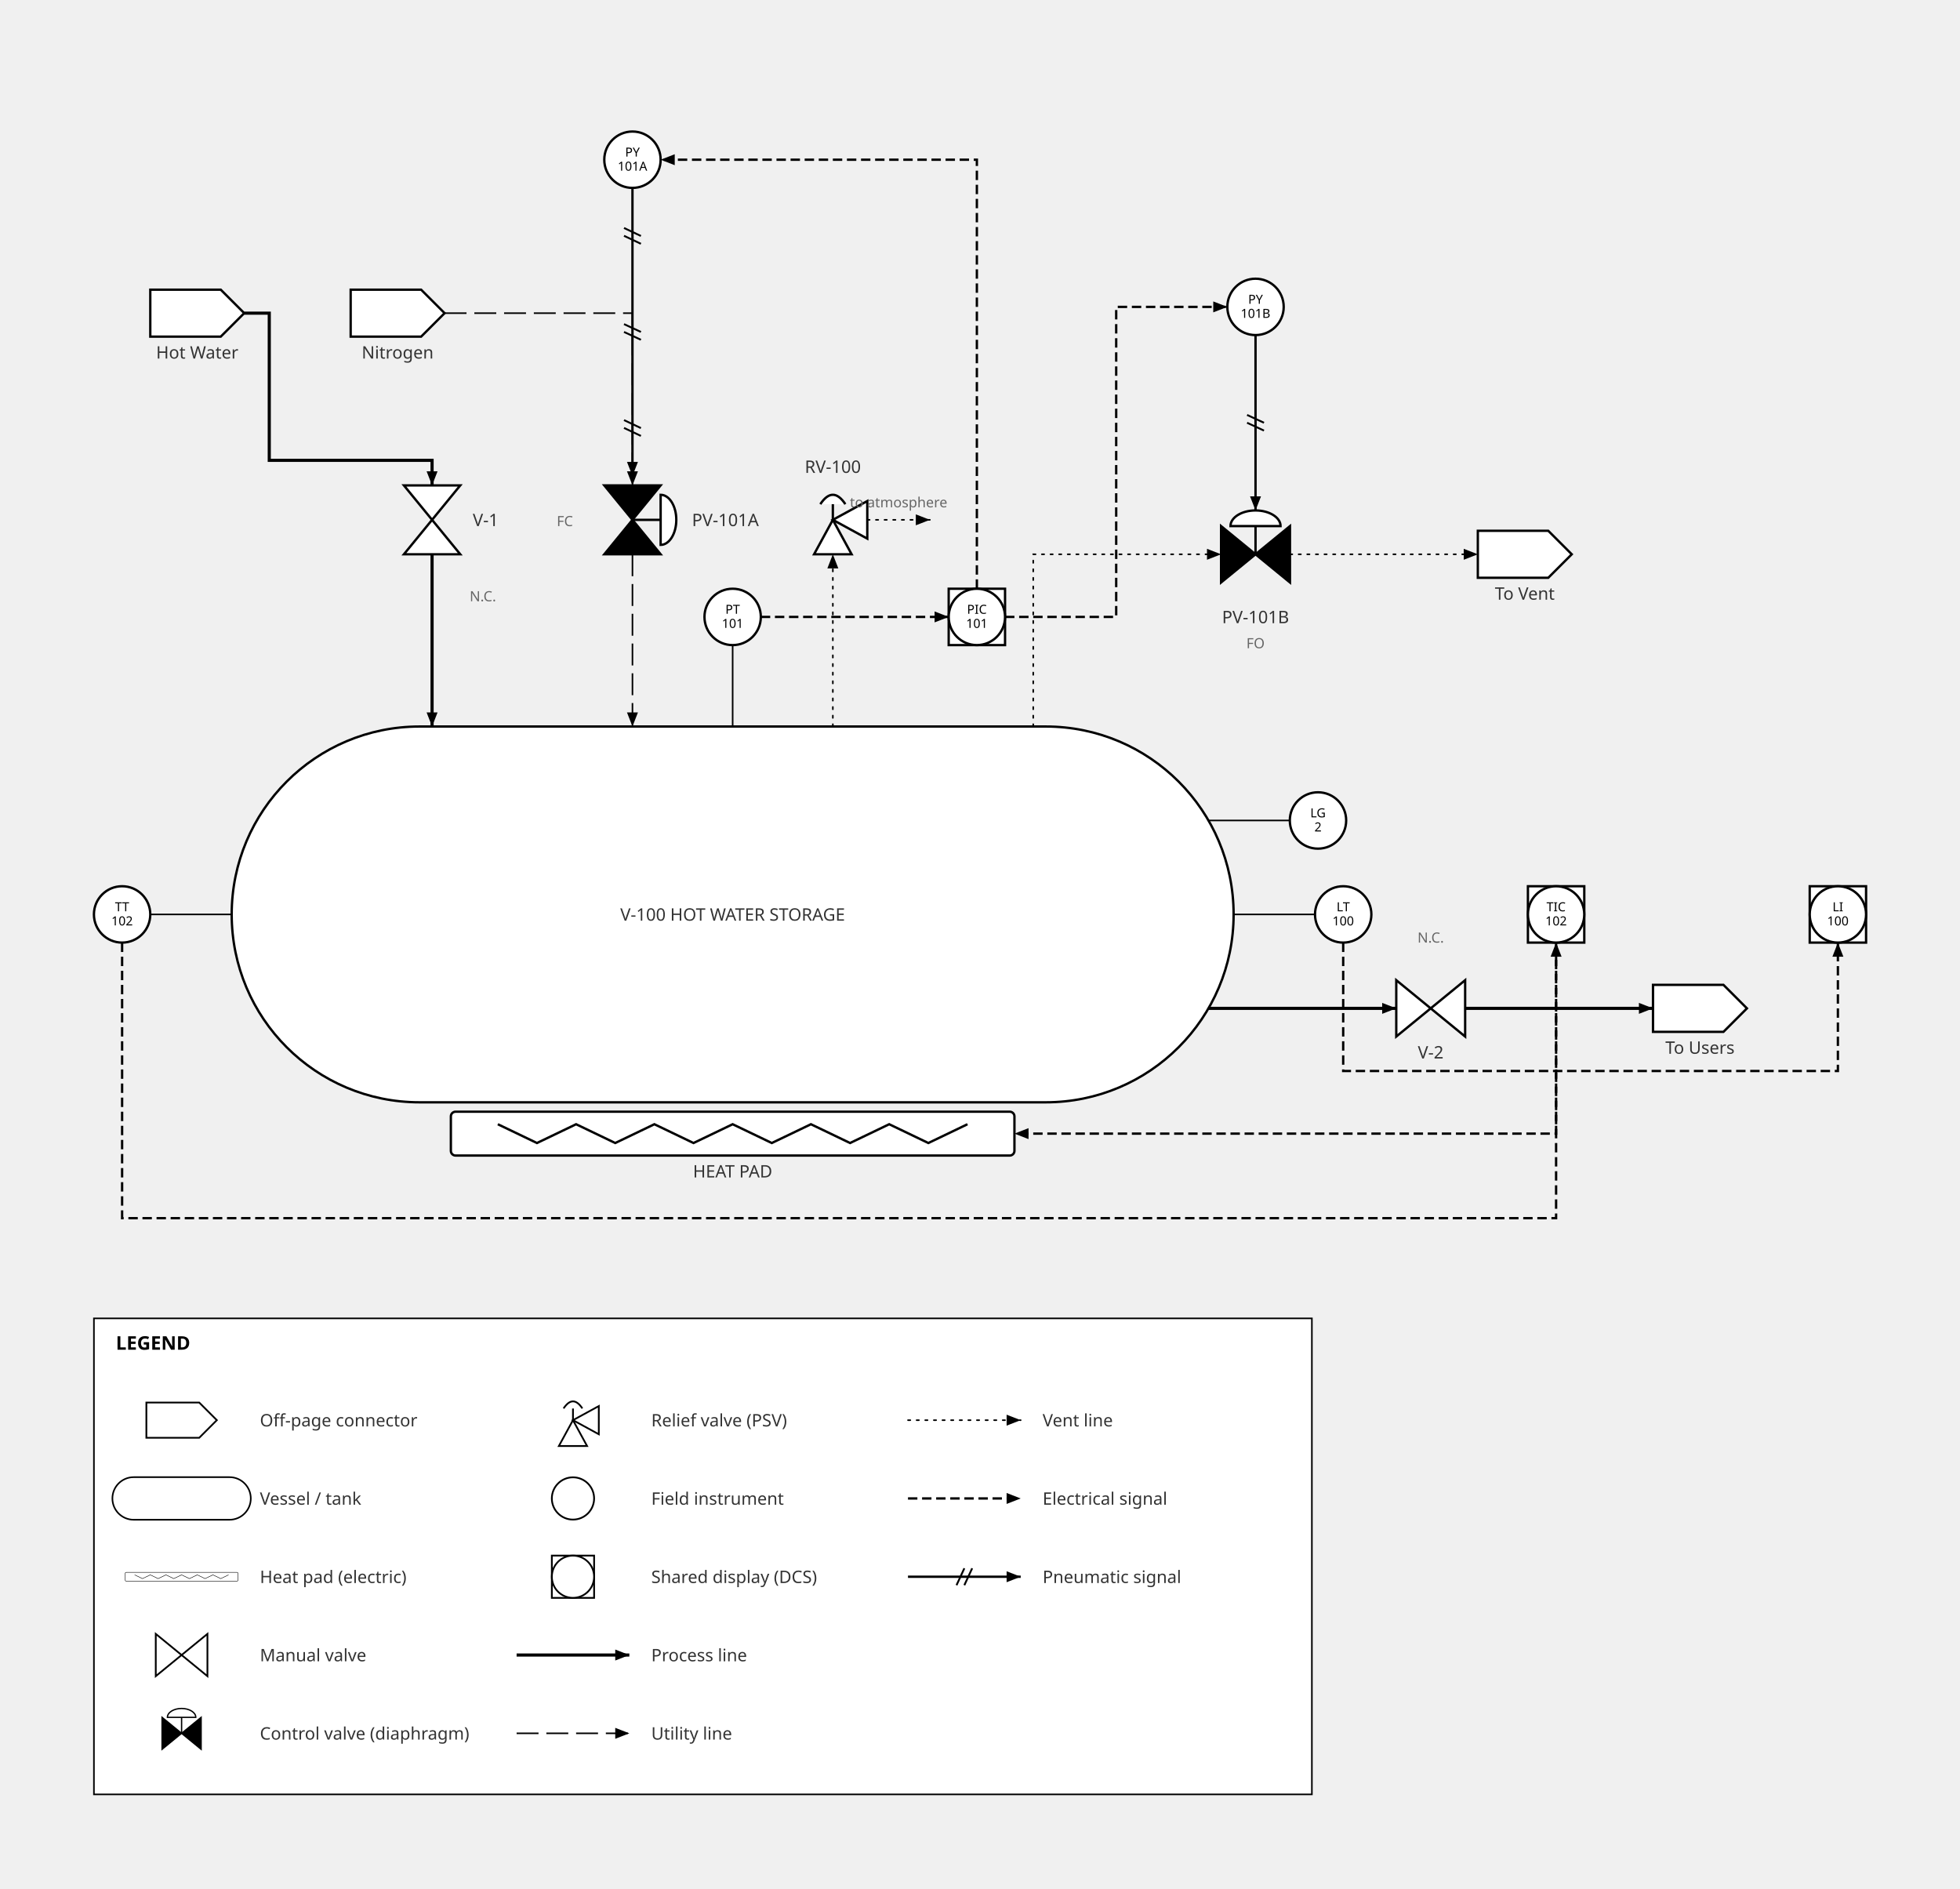
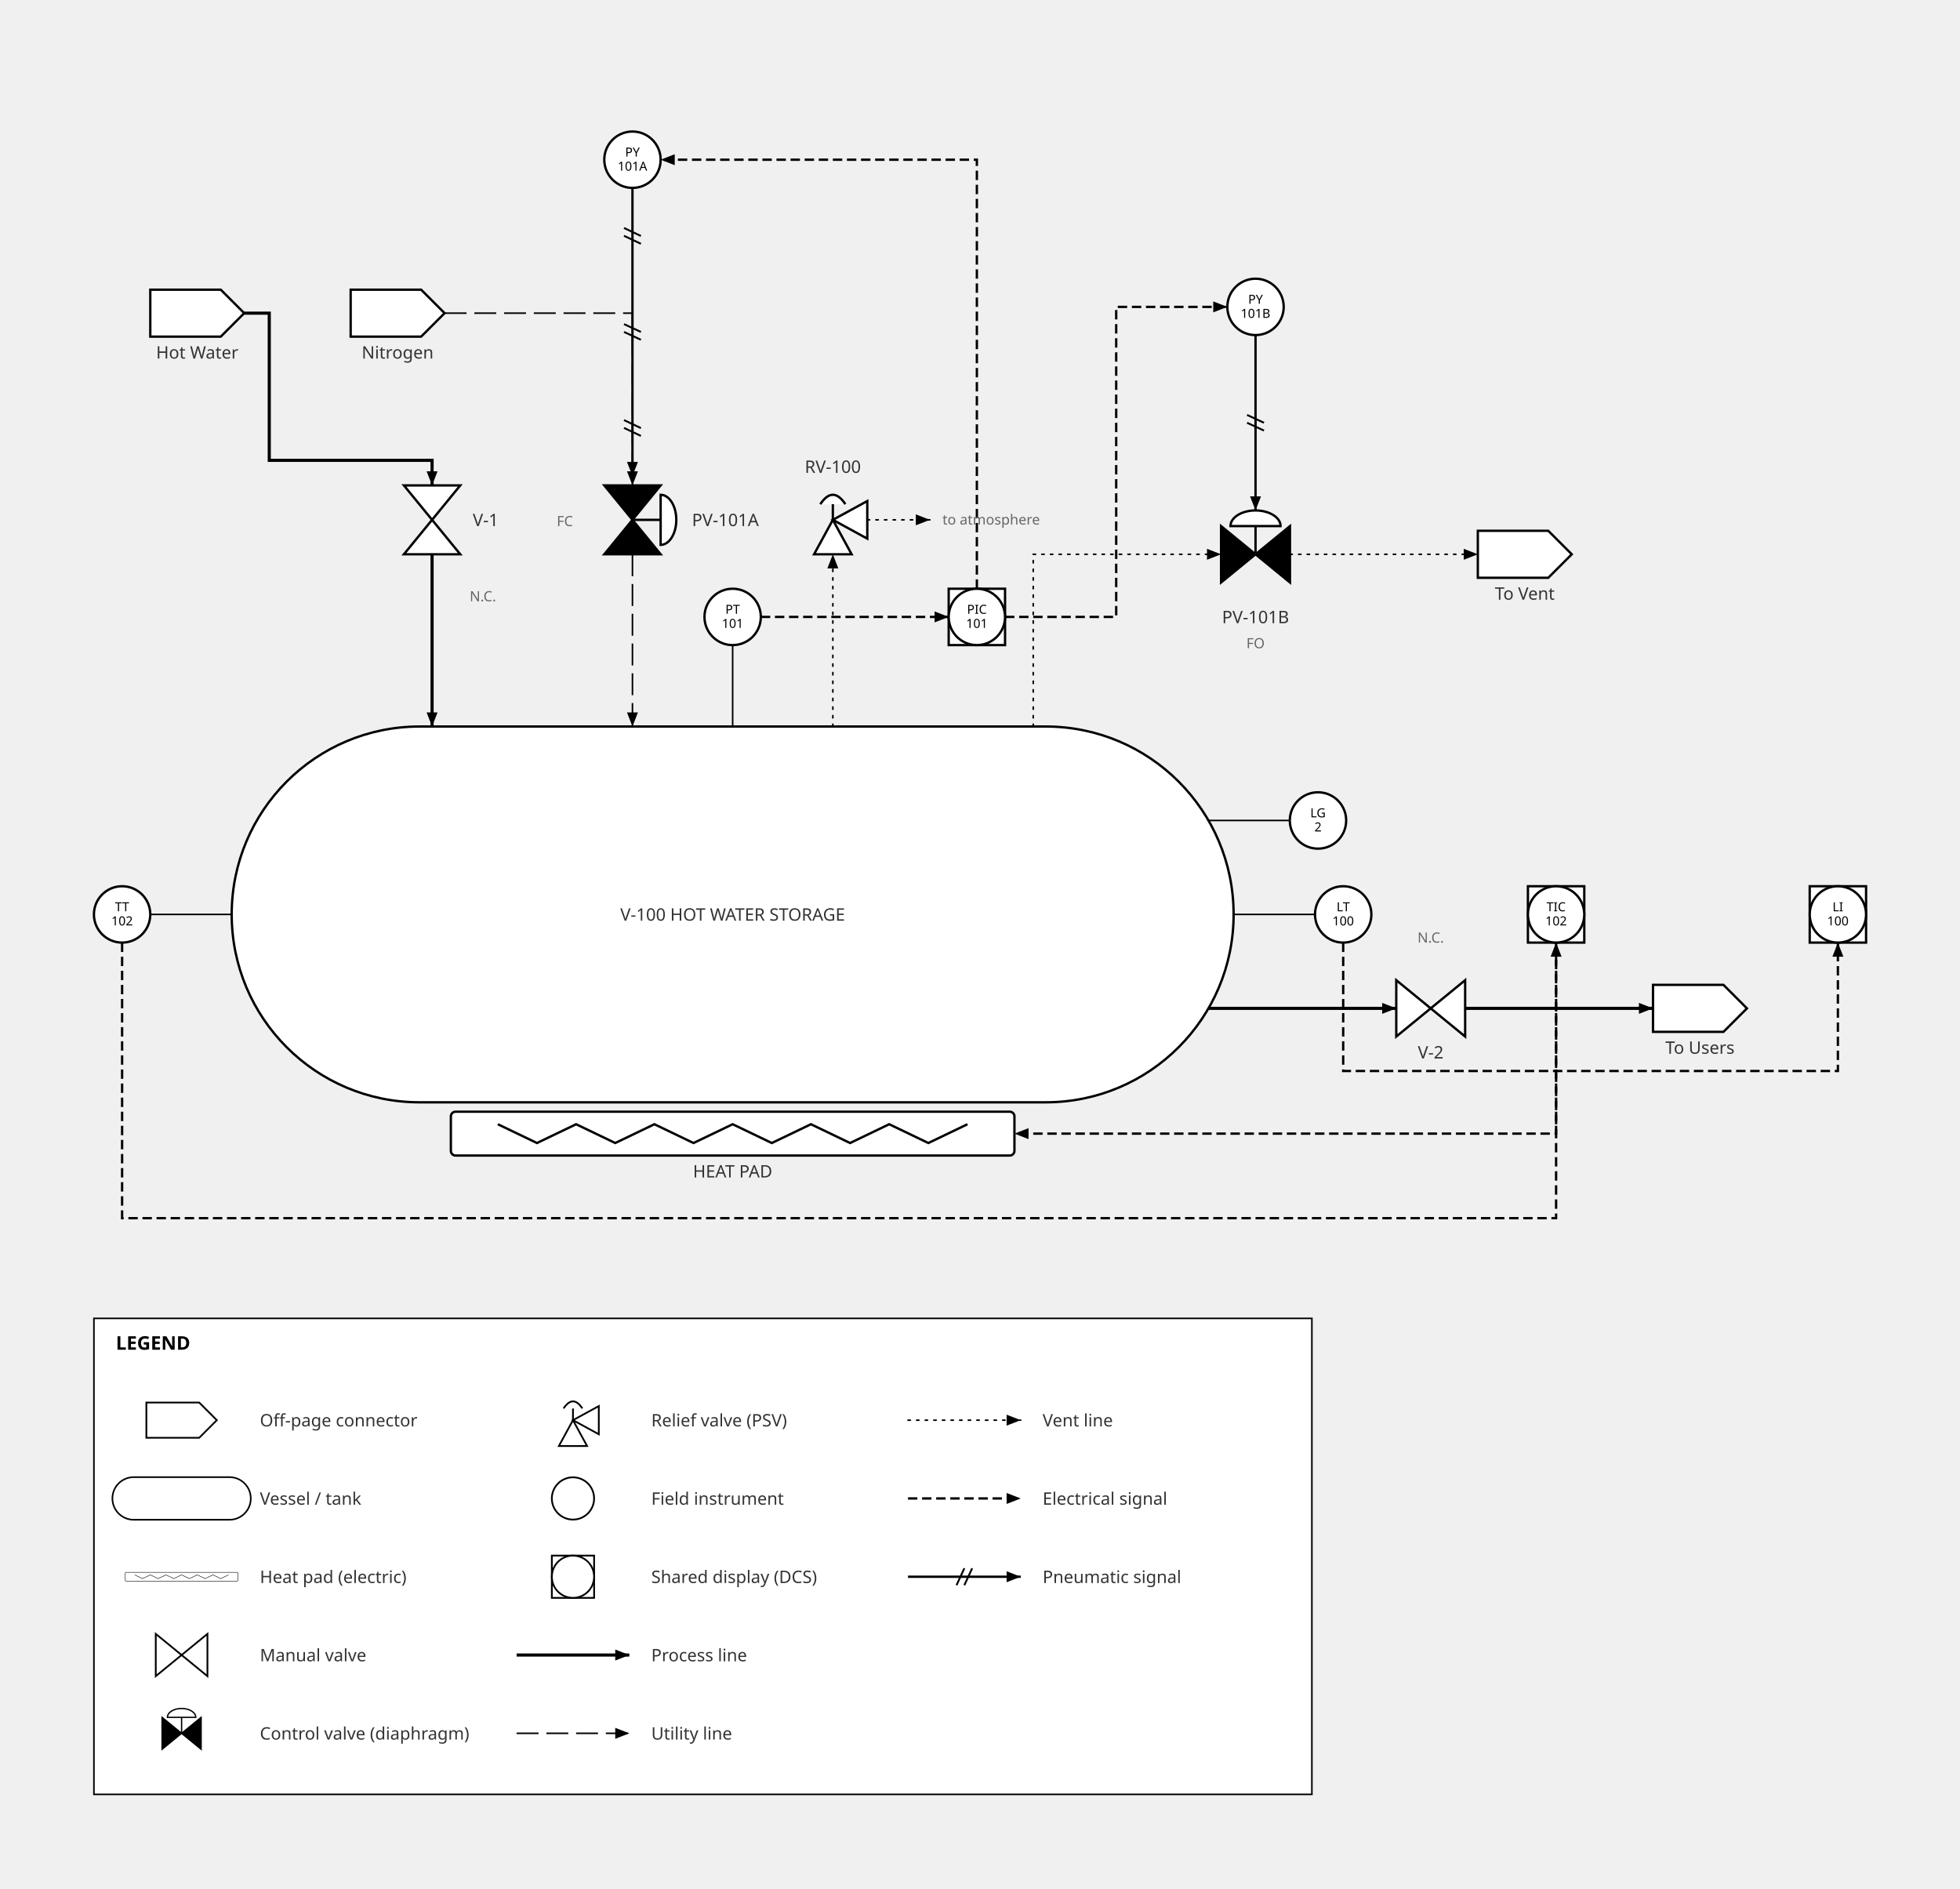
<svg xmlns="http://www.w3.org/2000/svg" xmlns:xlink="http://www.w3.org/1999/xlink" width="1252" height="1206" viewBox="0 0 1252 1206">
  <defs>
    <style>

    .equipment { fill: white; stroke: black; stroke-width: 1.5; }
    .valve { fill: white; stroke: black; stroke-width: 1.5; }
    .instrument { fill: white; stroke: black; stroke-width: 1.5; }
    .junction { fill: black; stroke: none; }
    .label { font-family: sans-serif; font-size: 11px; text-anchor: middle; fill: #333; }
    .line-label { font-family: sans-serif; font-size: 9px; text-anchor: middle; fill: #666; }
    .note { font-family: sans-serif; font-size: 11px; fill: #555; font-style: italic; }
    .line-process { fill: none; stroke: black; stroke-width: 2; }
    .line-utility { fill: none; stroke: black; stroke-width: 1; stroke-dasharray: 14,5; }
    .line-drain { fill: none; stroke: black; stroke-width: 1; stroke-dasharray: 9,3,1.5,3; }
    .line-vent { fill: none; stroke: black; stroke-width: 1; stroke-dasharray: 1.5,4; stroke-linecap: round; }
    .line-attach { fill: none; stroke: black; stroke-width: 1; }
    .signal-electrical { fill: none; stroke: black; stroke-width: 1.5; stroke-dasharray: 6,3; }
    .signal-pneumatic { fill: none; stroke: black; stroke-width: 1.5; }
    .signal-hydraulic { fill: none; stroke: black; stroke-width: 1.5; stroke-dasharray: 10,2,1,2; }
    .signal-digital { fill: none; stroke: black; stroke-width: 1.5; stroke-dasharray: 6,2,1,2; }
    </style>
    <g id="sym-connector">
      <path d="M -30 -15 L 15 -15 L 30 0 L 15 15 L -30 15 Z" fill="white" stroke="black" stroke-width="1.5" />
    </g>
    <g id="sym-vessel">
      <path d="M -45 -20 A 20 20 0 0 0 -45 20 L 45 20 A 20 20 0 0 0 45 -20 Z" fill="white" stroke="black" stroke-width="1.5" />
    </g>
    <g id="sym-heat_pad">
      <rect x="-180.0" y="-14.0" width="360.0" height="28.0" rx="3.0" fill="white" stroke="black" stroke-width="1.5" />
      <polyline points="-150.0,-6.0 -125.0,6.0 -100.0,-6.0 -75.0,6.0 -50.0,-6.0 -25.0,6.0 0.0,-6.0 25.0,6.0 50.0,-6.0 75.0,6.0 100.0,-6.0 125.0,6.0 150.0,-6.0" fill="none" stroke="black" stroke-width="1.5" />
    </g>
    <g id="sym-valve_manual">
      <path d="M -22 -18 L 0 0 L -22 18 Z M 22 -18 L 0 0 L 22 18 Z" fill="white" stroke="black" stroke-width="1.5" />
    </g>
    <g id="sym-control_valve_diaphragm">
      <path d="M -22 -18 L 0 0 L -22 18 Z M 22 -18 L 0 0 L 22 18 Z" fill="black" stroke="black" stroke-width="1.5" />
      <line x1="0.0" y1="0.0" x2="0.0" y2="-18.0" fill="none" stroke="black" stroke-width="1.5" />
      <path d="M -16 -18 A 16 10 0 0 1 16 -18 Z" fill="white" stroke="black" stroke-width="1.5" />
    </g>
    <g id="sym-relief_valve">
      <path d="M -12 22 L 0 0 L 12 22 Z" fill="white" stroke="black" stroke-width="1.5" />
      <path d="M 22 -12 L 0 0 L 22 12 Z" fill="white" stroke="black" stroke-width="1.5" />
      <line x1="0.0" y1="0.0" x2="0.0" y2="-10.0" fill="none" stroke="black" stroke-width="1.5" />
      <path d="M -8 -10 Q 0 -22 8 -10" fill="white" stroke="black" stroke-width="1.5" />
    </g>
    <g id="sym-instr_field">
      <circle cx="0.0" cy="0.0" r="18.0" fill="white" stroke="black" stroke-width="1.5" />
    </g>
    <g id="sym-instr_shared">
      <rect x="-18.0" y="-18.0" width="36.0" height="36.0" rx="0.0" fill="white" stroke="black" stroke-width="1.5" />
      <circle cx="0.0" cy="0.0" r="18.0" fill="white" stroke="black" stroke-width="1.5" />
    </g>
  </defs>
  <g id="lines">
    <polyline points="156.0,200.0 172.0,200.0 172.0,294.0 276.0,294.0 276.0,310.0" class="line-process" fill="none" stroke="black" stroke-width="2" />
    <path d="M 0 0 L -9 -3.5 L -9 3.5 Z" fill="black" stroke="none" transform="translate(276.0,310.0) rotate(90.0)" />
    <polyline points="276.0,354.0 276.0,464.0" class="line-process" fill="none" stroke="black" stroke-width="2" />
    <path d="M 0 0 L -9 -3.5 L -9 3.5 Z" fill="black" stroke="none" transform="translate(276.0,464.0) rotate(90.0)" />
    <polyline points="284.0,200.0 404.0,200.0 404.0,310.0" class="line-utility" fill="none" stroke="black" stroke-width="1" stroke-dasharray="14,5" />
    <path d="M 0 0 L -9 -3.5 L -9 3.5 Z" fill="black" stroke="none" transform="translate(404.0,310.0) rotate(90.0)" />
    <polyline points="404.0,354.0 404.0,464.0" class="line-utility" fill="none" stroke="black" stroke-width="1" stroke-dasharray="14,5" />
    <path d="M 0 0 L -9 -3.5 L -9 3.5 Z" fill="black" stroke="none" transform="translate(404.0,464.0) rotate(90.0)" />
    <polyline points="532.0,464.0 532.0,354.0" class="line-vent" fill="none" stroke="black" stroke-width="1" stroke-dasharray="1.5,4" stroke-linecap="round" />
    <path d="M 0 0 L -9 -3.5 L -9 3.5 Z" fill="black" stroke="none" transform="translate(532.0,354.0) rotate(-90.0)" />
    <polyline points="554.0,332.0 594.0,332.0" class="line-vent" fill="none" stroke="black" stroke-width="1" stroke-dasharray="1.5,4" stroke-linecap="round" />
    <path d="M 0 0 L -9 -3.5 L -9 3.5 Z" fill="black" stroke="none" transform="translate(594.0,332.0) rotate(0.0)" />
    <polyline points="660.0,464.0 660.0,354.0 780.0,354.0" class="line-vent" fill="none" stroke="black" stroke-width="1" stroke-dasharray="1.5,4" stroke-linecap="round" />
    <path d="M 0 0 L -9 -3.5 L -9 3.5 Z" fill="black" stroke="none" transform="translate(780.0,354.0) rotate(0.0)" />
    <polyline points="824.0,354.0 944.0,354.0" class="line-vent" fill="none" stroke="black" stroke-width="1" stroke-dasharray="1.5,4" stroke-linecap="round" />
    <path d="M 0 0 L -9 -3.5 L -9 3.5 Z" fill="black" stroke="none" transform="translate(944.0,354.0) rotate(0.0)" />
    <polyline points="771.9,644.0 891.9,644.0" class="line-process" fill="none" stroke="black" stroke-width="2" />
    <path d="M 0 0 L -9 -3.5 L -9 3.5 Z" fill="black" stroke="none" transform="translate(891.9,644.0) rotate(0.0)" />
    <polyline points="935.9,644.0 1055.9,644.0" class="line-process" fill="none" stroke="black" stroke-width="2" />
    <path d="M 0 0 L -9 -3.5 L -9 3.5 Z" fill="black" stroke="none" transform="translate(1055.9,644.0) rotate(0.0)" />
    <polyline points="96.0,584.0 148.0,584.0" class="line-attach" fill="none" stroke="black" stroke-width="1" />
    <polyline points="823.9,524.0 771.9,524.0" class="line-attach" fill="none" stroke="black" stroke-width="1" />
    <polyline points="840.0,584.0 788.0,584.0" class="line-attach" fill="none" stroke="black" stroke-width="1" />
    <polyline points="468.0,412.0 468.0,464.0" class="line-attach" fill="none" stroke="black" stroke-width="1" />
  </g>
  <g id="signals">
    <polyline points="78.0,602.0 78.0,778.0 994.0,778.0 994.0,602.0" class="signal-electrical" fill="none" stroke="black" stroke-width="1.5" stroke-dasharray="6,3" />
    <path d="M 0 0 L -9 -3.5 L -9 3.5 Z" fill="black" stroke="none" transform="translate(994.0,602.0) rotate(-90.0)" />
    <polyline points="994.0,602.0 994.0,724.0 648.0,724.0" class="signal-electrical" fill="none" stroke="black" stroke-width="1.5" stroke-dasharray="6,3" />
    <path d="M 0 0 L -9 -3.5 L -9 3.5 Z" fill="black" stroke="none" transform="translate(648.0,724.0) rotate(180.0)" />
    <polyline points="858.0,602.0 858.0,684.0 1174.0,684.0 1174.0,602.0" class="signal-electrical" fill="none" stroke="black" stroke-width="1.5" stroke-dasharray="6,3" />
    <path d="M 0 0 L -9 -3.5 L -9 3.5 Z" fill="black" stroke="none" transform="translate(1174.0,602.0) rotate(-90.0)" />
    <polyline points="486.0,394.0 606.0,394.0" class="signal-electrical" fill="none" stroke="black" stroke-width="1.5" stroke-dasharray="6,3" />
    <path d="M 0 0 L -9 -3.5 L -9 3.5 Z" fill="black" stroke="none" transform="translate(606.0,394.0) rotate(0.0)" />
    <polyline points="624.0,376.0 624.0,102.0 422.0,102.0" class="signal-electrical" fill="none" stroke="black" stroke-width="1.5" stroke-dasharray="6,3" />
    <path d="M 0 0 L -9 -3.5 L -9 3.5 Z" fill="black" stroke="none" transform="translate(422.0,102.0) rotate(180.0)" />
    <polyline points="642.0,394.0 713.0,394.0 713.0,196.0 784.0,196.0" class="signal-electrical" fill="none" stroke="black" stroke-width="1.5" stroke-dasharray="6,3" />
    <path d="M 0 0 L -9 -3.5 L -9 3.5 Z" fill="black" stroke="none" transform="translate(784.0,196.0) rotate(0.0)" />
    <polyline points="404.0,120.0 404.0,304.0" class="signal-pneumatic" fill="none" stroke="black" stroke-width="1.5" />
    <path d="M 398.6 145.6 L 409.4 150.7 M 398.6 150.6 L 409.4 155.7 M 398.6 207.0 L 409.4 212.0 M 398.6 212.0 L 409.4 217.0 M 398.6 268.3 L 409.4 273.4 M 398.6 273.3 L 409.4 278.4" fill="none" stroke="black" stroke-width="1.2" />
    <path d="M 0 0 L -9 -3.5 L -9 3.5 Z" fill="black" stroke="none" transform="translate(404.0,304.0) rotate(90.0)" />
    <polyline points="802.0,214.0 802.0,326.0" class="signal-pneumatic" fill="none" stroke="black" stroke-width="1.5" />
    <path d="M 796.6 265.0 L 807.4 270.0 M 796.6 270.0 L 807.4 275.0" fill="none" stroke="black" stroke-width="1.2" />
    <path d="M 0 0 L -9 -3.5 L -9 3.5 Z" fill="black" stroke="none" transform="translate(802.0,326.0) rotate(90.0)" />
  </g>
  <g id="symbols">
    <use id="HW" href="#sym-connector" xlink:href="#sym-connector" class="equipment" transform="translate(126.0,200.0)" />
    <use id="V1" href="#sym-valve_manual" xlink:href="#sym-valve_manual" class="valve" transform="translate(276.0,332.0) rotate(90)" />
    <use id="N2" href="#sym-connector" xlink:href="#sym-connector" class="equipment" transform="translate(254.0,200.0)" />
    <use id="PV101A" href="#sym-control_valve_diaphragm" xlink:href="#sym-control_valve_diaphragm" class="valve" transform="translate(404.0,332.0) rotate(90)" />
    <g id="V100" class="equipment" transform="translate(468.0,584.0)">
      <path d="M -200 -120 A 120 120 0 0 0 -200 120 L 200 120 A 120 120 0 0 0 200 -120 Z" fill="white" stroke="black" stroke-width="1.5" />
    </g>
    <use id="HP102" href="#sym-heat_pad" xlink:href="#sym-heat_pad" class="equipment" transform="translate(468.0,724.0)" />
    <use id="RV100" href="#sym-relief_valve" xlink:href="#sym-relief_valve" class="valve" transform="translate(532.0,332.0)" />
    <use id="PV101B" href="#sym-control_valve_diaphragm" xlink:href="#sym-control_valve_diaphragm" class="valve" transform="translate(802.0,354.0)" />
    <use id="VENT" href="#sym-connector" xlink:href="#sym-connector" class="equipment" transform="translate(974.0,354.0)" />
    <use id="V2" href="#sym-valve_manual" xlink:href="#sym-valve_manual" class="valve" transform="translate(913.9,644.0)" />
    <use id="USERS" href="#sym-connector" xlink:href="#sym-connector" class="equipment" transform="translate(1085.9,644.0)" />
    <use id="TT102" href="#sym-instr_field" xlink:href="#sym-instr_field" class="instrument" transform="translate(78.0,584.0)" />
    <use id="TIC102" href="#sym-instr_shared" xlink:href="#sym-instr_shared" class="instrument" transform="translate(994.0,584.0)" />
    <use id="LG2" href="#sym-instr_field" xlink:href="#sym-instr_field" class="instrument" transform="translate(841.9,524.0)" />
    <use id="LT100" href="#sym-instr_field" xlink:href="#sym-instr_field" class="instrument" transform="translate(858.0,584.0)" />
    <use id="LI100" href="#sym-instr_shared" xlink:href="#sym-instr_shared" class="instrument" transform="translate(1174.0,584.0)" />
    <use id="PT101" href="#sym-instr_field" xlink:href="#sym-instr_field" class="instrument" transform="translate(468.0,394.0)" />
    <use id="PIC101" href="#sym-instr_shared" xlink:href="#sym-instr_shared" class="instrument" transform="translate(624.0,394.0)" />
    <use id="PY101A" href="#sym-instr_field" xlink:href="#sym-instr_field" class="instrument" transform="translate(404.0,102.0)" />
    <use id="PY101B" href="#sym-instr_field" xlink:href="#sym-instr_field" class="instrument" transform="translate(802.0,196.0)" />
  </g>
  <g id="labels">
    <text x="126.0" y="229.0" class="label">Hot Water</text>
    <text x="302.0" y="336.0" class="label" style="text-anchor:start">V-1</text>
    <text x="300.0" y="384.0" class="line-label" style="text-anchor:start">N.C.</text>
    <text x="254.0" y="229.0" class="label">Nitrogen</text>
    <text x="442.0" y="336.0" class="label" style="text-anchor:start">PV-101A</text>
    <text x="366.0" y="336.0" class="line-label" style="text-anchor:end">FC</text>
    <text x="468.0" y="588.0" class="label">V-100  HOT WATER STORAGE</text>
    <text x="468.0" y="752.0" class="label">HEAT PAD</text>
    <text x="532.0" y="302.0" class="label">RV-100</text>
    <text x="802.0" y="398.0" class="label">PV-101B</text>
    <text x="802.0" y="414.0" class="line-label">FO</text>
    <text x="974.0" y="383.0" class="label">To Vent</text>
    <text x="913.9" y="676.0" class="label">V-2</text>
    <text x="913.9" y="602.0" class="line-label">N.C.</text>
    <text x="1085.9" y="673.0" class="label">To Users</text>
    <text x="78.0" y="582.0" font-family="sans-serif" font-size="8" text-anchor="middle" fill="black" stroke="none">TT</text>
    <text x="78.0" y="591.0" font-family="sans-serif" font-size="8" text-anchor="middle" fill="black" stroke="none">102</text>
    <text x="994.0" y="582.0" font-family="sans-serif" font-size="8" text-anchor="middle" fill="black" stroke="none">TIC</text>
    <text x="994.0" y="591.0" font-family="sans-serif" font-size="8" text-anchor="middle" fill="black" stroke="none">102</text>
    <text x="841.9" y="522.0" font-family="sans-serif" font-size="8" text-anchor="middle" fill="black" stroke="none">LG</text>
    <text x="841.9" y="531.0" font-family="sans-serif" font-size="8" text-anchor="middle" fill="black" stroke="none">2</text>
    <text x="858.0" y="582.0" font-family="sans-serif" font-size="8" text-anchor="middle" fill="black" stroke="none">LT</text>
    <text x="858.0" y="591.0" font-family="sans-serif" font-size="8" text-anchor="middle" fill="black" stroke="none">100</text>
    <text x="1174.0" y="582.0" font-family="sans-serif" font-size="8" text-anchor="middle" fill="black" stroke="none">LI</text>
    <text x="1174.0" y="591.0" font-family="sans-serif" font-size="8" text-anchor="middle" fill="black" stroke="none">100</text>
    <text x="468.0" y="392.0" font-family="sans-serif" font-size="8" text-anchor="middle" fill="black" stroke="none">PT</text>
    <text x="468.0" y="401.0" font-family="sans-serif" font-size="8" text-anchor="middle" fill="black" stroke="none">101</text>
    <text x="624.0" y="392.0" font-family="sans-serif" font-size="8" text-anchor="middle" fill="black" stroke="none">PIC</text>
    <text x="624.0" y="401.0" font-family="sans-serif" font-size="8" text-anchor="middle" fill="black" stroke="none">101</text>
    <text x="404.0" y="100.0" font-family="sans-serif" font-size="8" text-anchor="middle" fill="black" stroke="none">PY</text>
    <text x="404.0" y="109.0" font-family="sans-serif" font-size="8" text-anchor="middle" fill="black" stroke="none">101A</text>
    <text x="802.0" y="194.0" font-family="sans-serif" font-size="8" text-anchor="middle" fill="black" stroke="none">PY</text>
    <text x="802.0" y="203.0" font-family="sans-serif" font-size="8" text-anchor="middle" fill="black" stroke="none">101B</text>
-     <text x="574.0" y="324.0" class="line-label">to atmosphere</text>
+     <text x="602.0" y="335.0" class="line-label" style="text-anchor:start">to atmosphere</text>
  </g>
  <g id="notes">
  </g>
  <g id="legend">
    <rect x="60.0" y="842.0" width="778.0" height="304.0" fill="white" stroke="black" stroke-width="1" />
    <text x="74.0" y="862.0" font-family="sans-serif" font-size="12" font-weight="bold" fill="black" stroke="none">LEGEND</text>
    <use href="#sym-connector" xlink:href="#sym-connector" transform="translate(116.0,907.0) scale(0.750)" />
    <text x="166.0" y="911.0" class="label" style="text-anchor:start">Off-page connector</text>
    <use href="#sym-vessel" xlink:href="#sym-vessel" transform="translate(116.0,957.0) scale(0.680)" />
    <text x="166.0" y="961.0" class="label" style="text-anchor:start">Vessel / tank</text>
    <use href="#sym-heat_pad" xlink:href="#sym-heat_pad" transform="translate(116.0,1007.0) scale(0.200)" />
    <text x="166.0" y="1011.0" class="label" style="text-anchor:start">Heat pad (electric)</text>
    <use href="#sym-valve_manual" xlink:href="#sym-valve_manual" transform="translate(116.0,1057.0) scale(0.750)" />
    <text x="166.0" y="1061.0" class="label" style="text-anchor:start">Manual valve</text>
    <use href="#sym-control_valve_diaphragm" xlink:href="#sym-control_valve_diaphragm" transform="translate(116.0,1107.0) scale(0.567)" />
    <text x="166.0" y="1111.0" class="label" style="text-anchor:start">Control valve (diaphragm)</text>
    <use href="#sym-relief_valve" xlink:href="#sym-relief_valve" transform="translate(366.0,907.0) scale(0.750)" />
    <text x="416.0" y="911.0" class="label" style="text-anchor:start">Relief valve (PSV)</text>
    <use href="#sym-instr_field" xlink:href="#sym-instr_field" transform="translate(366.0,957.0) scale(0.750)" />
    <text x="416.0" y="961.0" class="label" style="text-anchor:start">Field instrument</text>
    <use href="#sym-instr_shared" xlink:href="#sym-instr_shared" transform="translate(366.0,1007.0) scale(0.750)" />
    <text x="416.0" y="1011.0" class="label" style="text-anchor:start">Shared display (DCS)</text>
    <polyline points="330.0,1057.0 402.0,1057.0" class="line-process" fill="none" stroke="black" stroke-width="2" />
    <path d="M 0 0 L -9 -3.5 L -9 3.5 Z" fill="black" stroke="none" transform="translate(402.0,1057.0) rotate(0.0)" />
    <text x="416.0" y="1061.0" class="label" style="text-anchor:start">Process line</text>
    <polyline points="330.0,1107.0 402.0,1107.0" class="line-utility" fill="none" stroke="black" stroke-width="1" stroke-dasharray="14,5" />
    <path d="M 0 0 L -9 -3.5 L -9 3.5 Z" fill="black" stroke="none" transform="translate(402.0,1107.0) rotate(0.0)" />
    <text x="416.0" y="1111.0" class="label" style="text-anchor:start">Utility line</text>
    <polyline points="580.0,907.0 652.0,907.0" class="line-vent" fill="none" stroke="black" stroke-width="1" stroke-dasharray="1.5,4" stroke-linecap="round" />
    <path d="M 0 0 L -9 -3.5 L -9 3.5 Z" fill="black" stroke="none" transform="translate(652.0,907.0) rotate(0.0)" />
    <text x="666.0" y="911.0" class="label" style="text-anchor:start">Vent line</text>
    <polyline points="580.0,957.0 652.0,957.0" class="signal-electrical" fill="none" stroke="black" stroke-width="1.5" stroke-dasharray="6,3" />
    <path d="M 0 0 L -9 -3.5 L -9 3.5 Z" fill="black" stroke="none" transform="translate(652.0,957.0) rotate(0.0)" />
    <text x="666.0" y="961.0" class="label" style="text-anchor:start">Electrical signal</text>
    <polyline points="580.0,1007.0 652.0,1007.0" class="signal-pneumatic" fill="none" stroke="black" stroke-width="1.5" />
    <path d="M 611.0 1012.4 L 616.0 1001.6 M 616.0 1012.4 L 621.0 1001.6" fill="none" stroke="black" stroke-width="1.2" />
    <path d="M 0 0 L -9 -3.5 L -9 3.5 Z" fill="black" stroke="none" transform="translate(652.0,1007.0) rotate(0.0)" />
    <text x="666.0" y="1011.0" class="label" style="text-anchor:start">Pneumatic signal</text>
  </g>
</svg>
